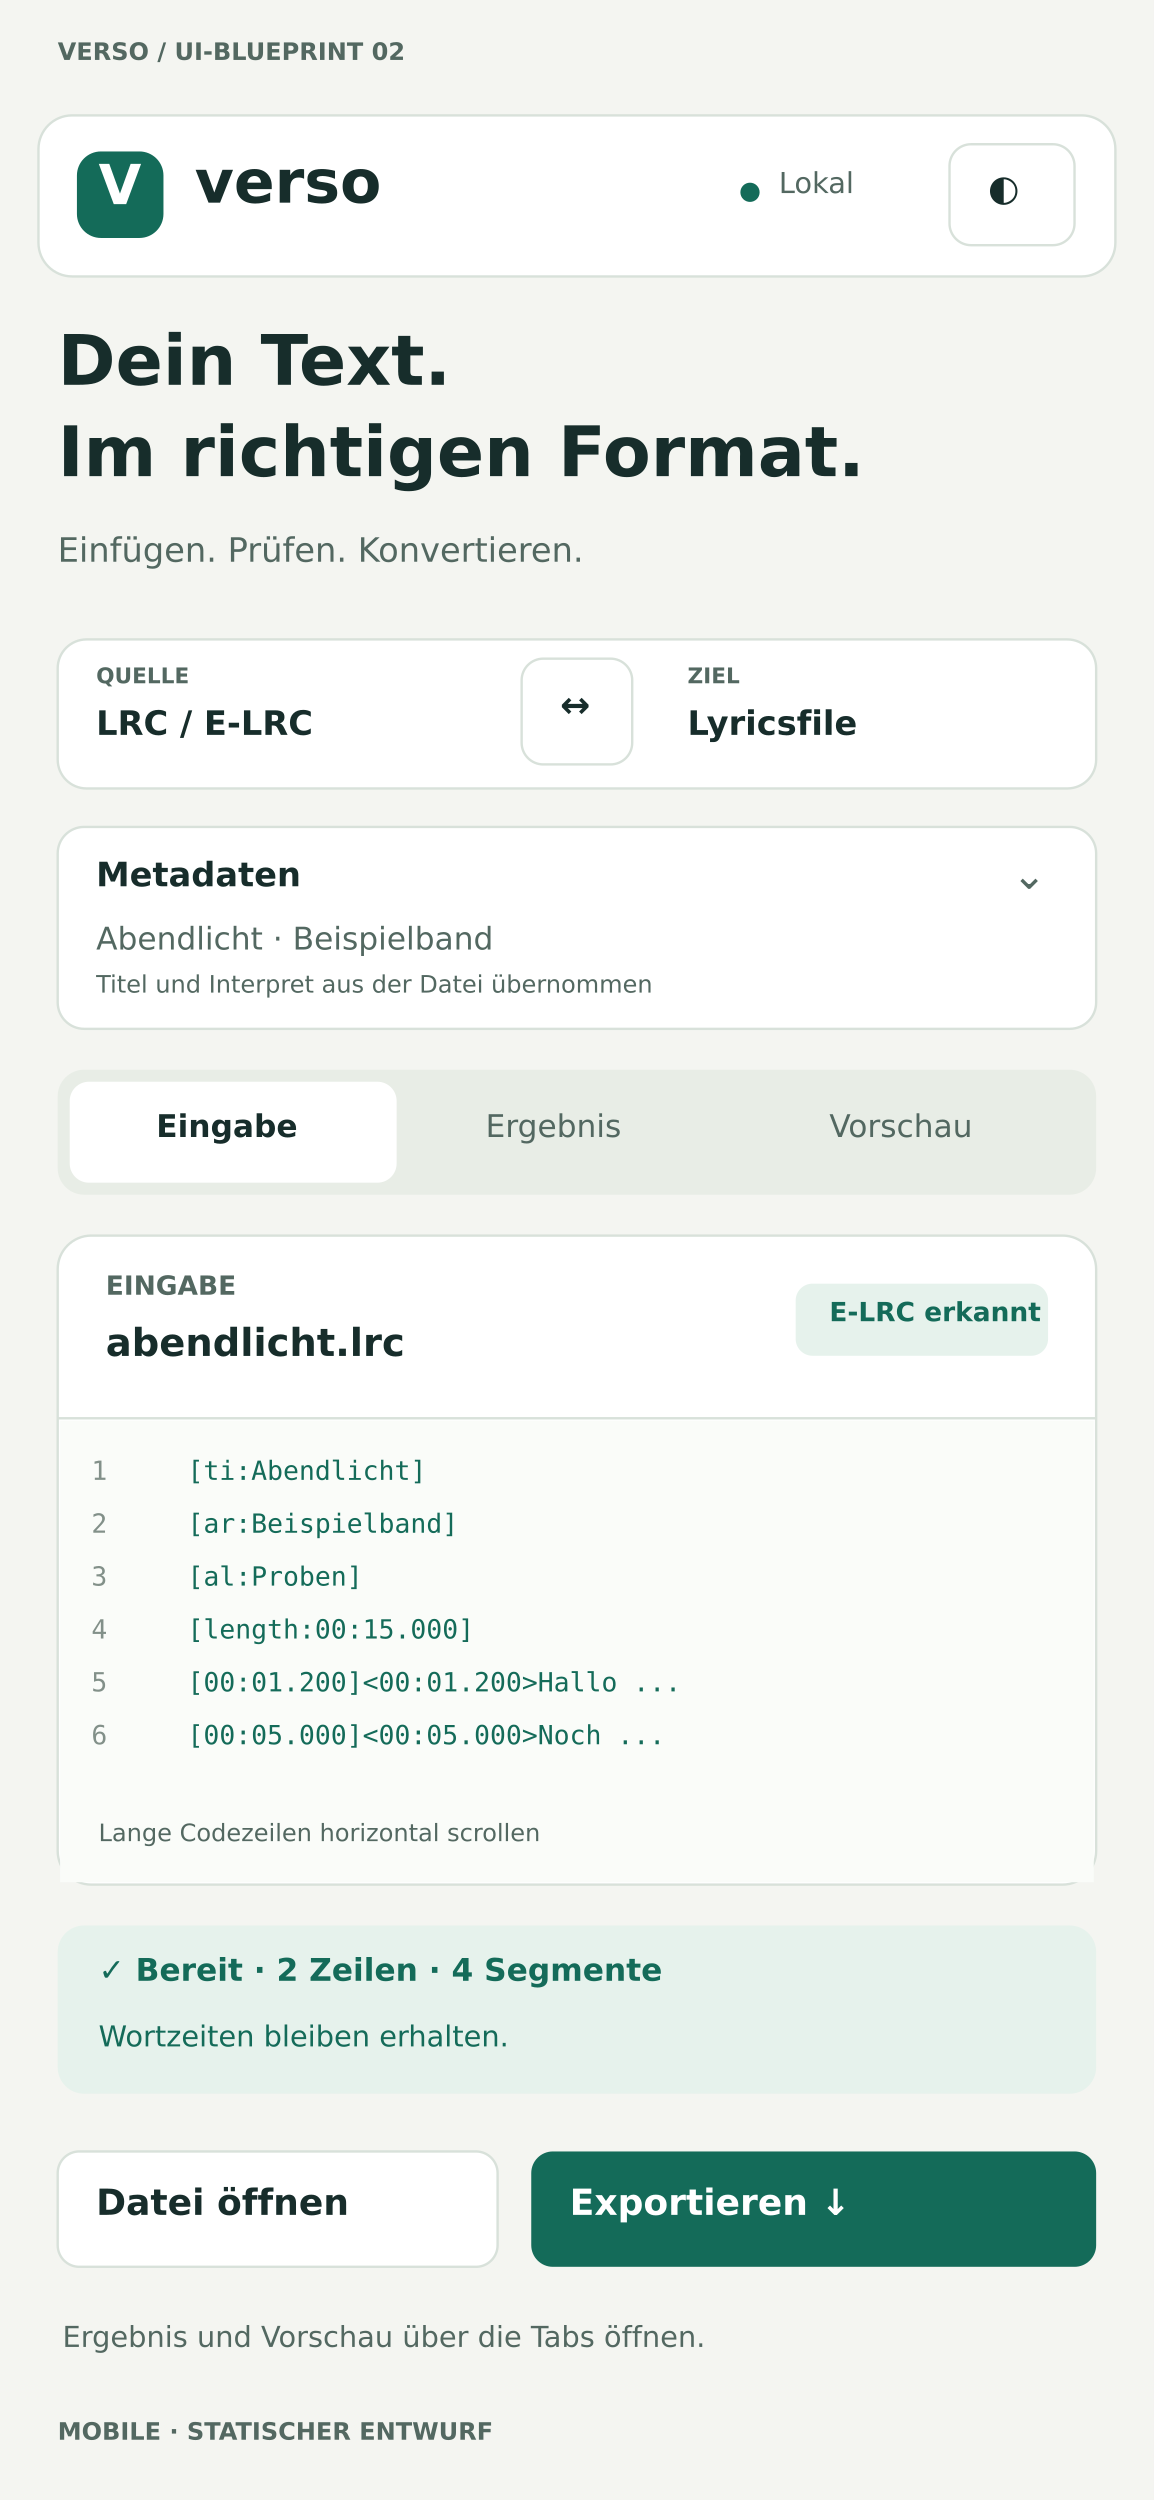
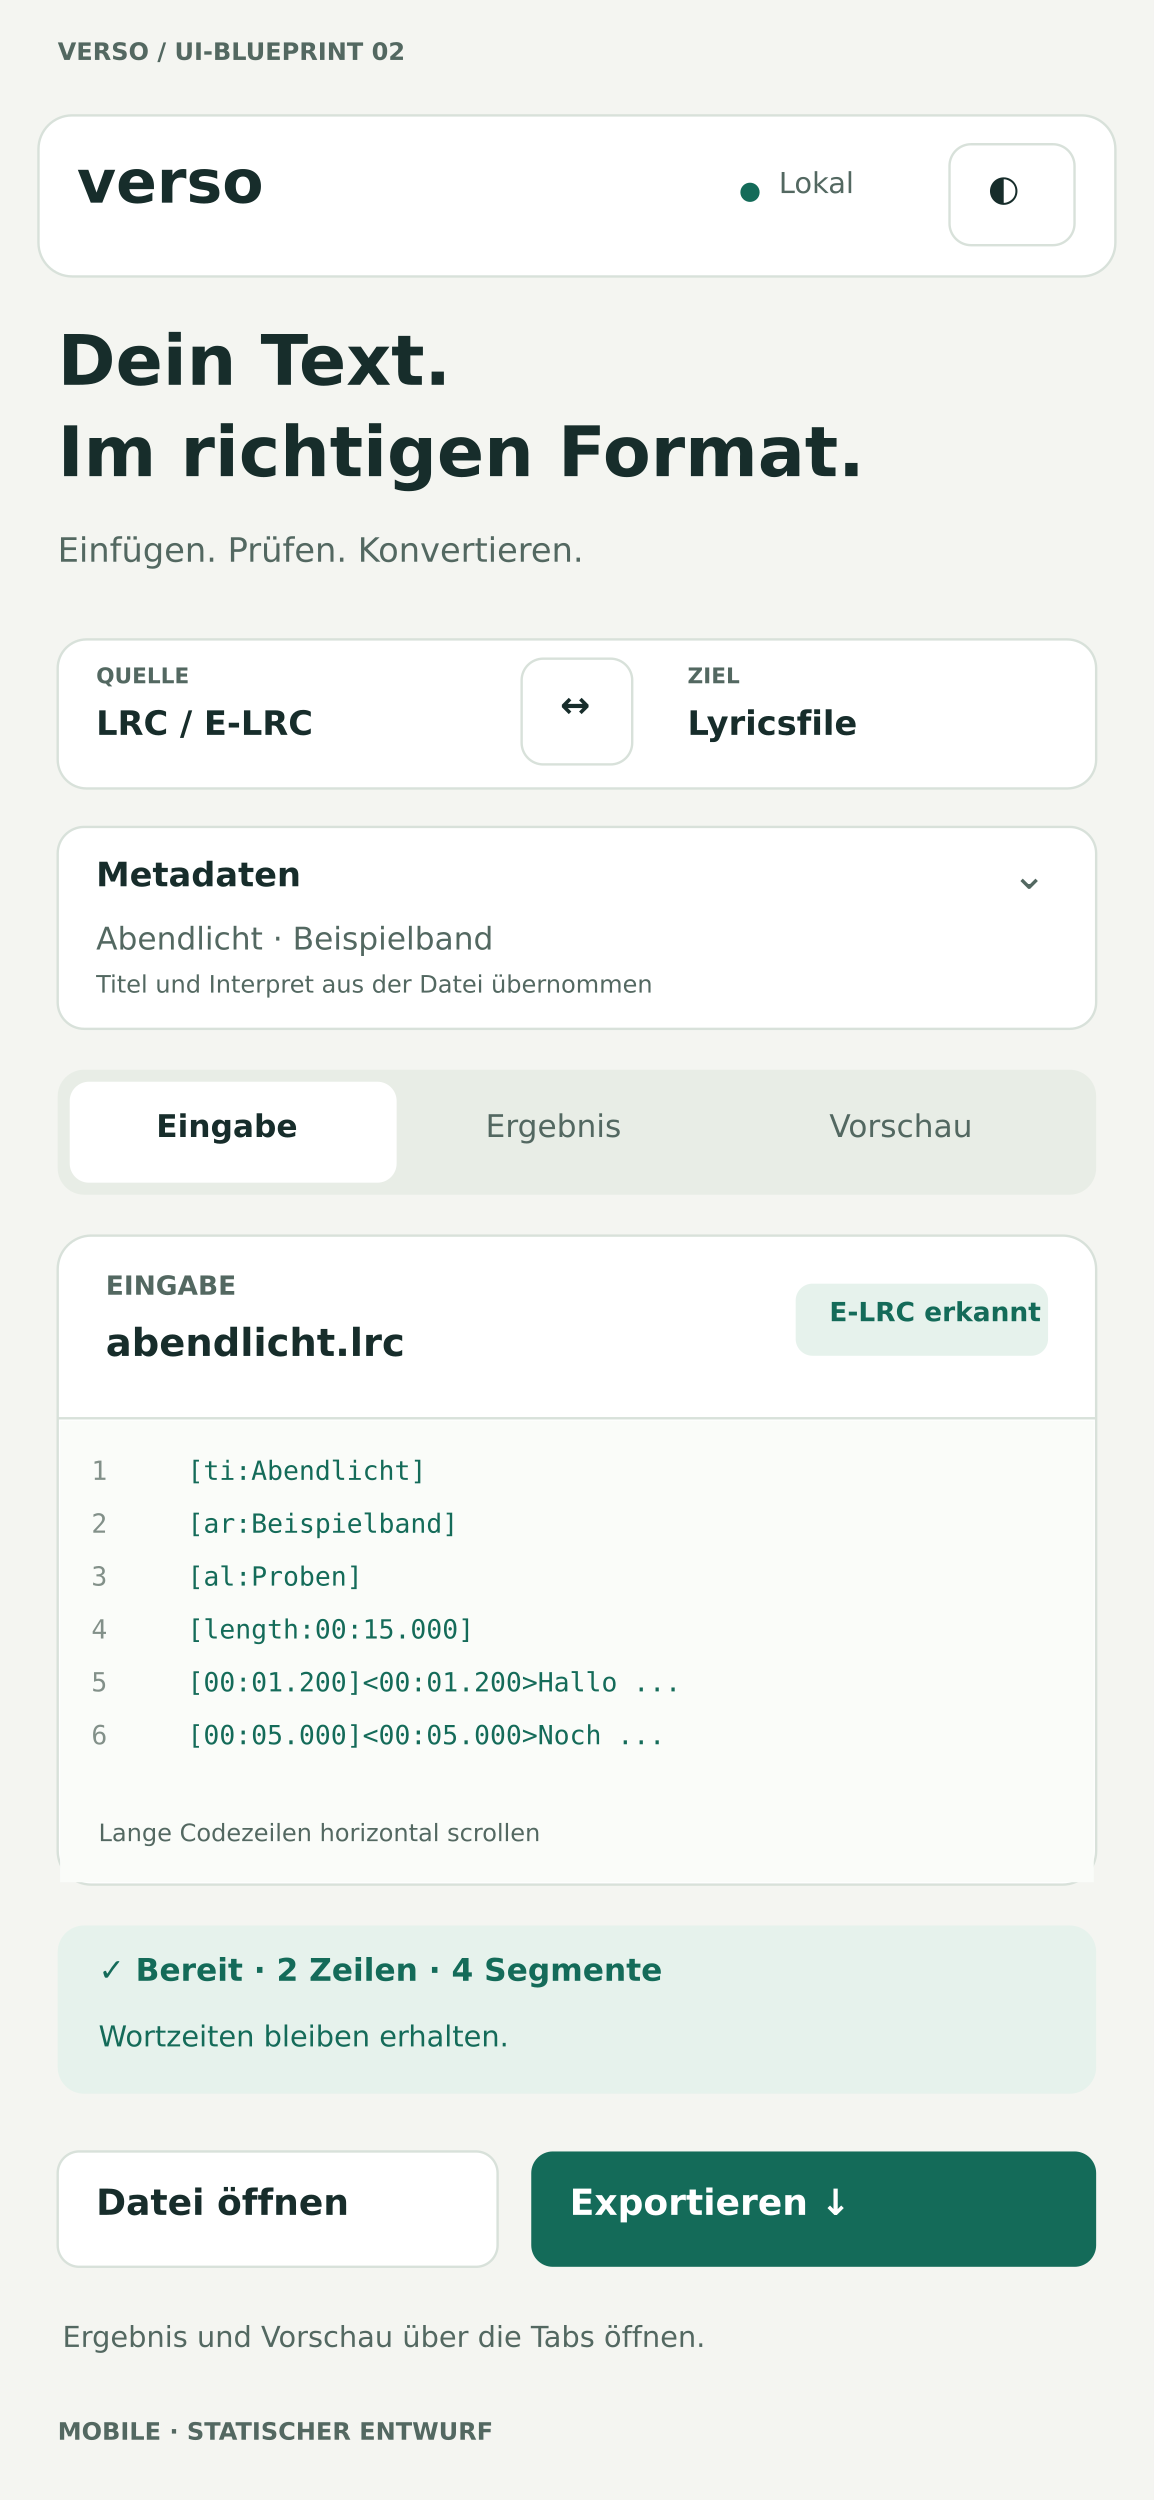
<svg xmlns="http://www.w3.org/2000/svg" width="480" height="1040" viewBox="0 0 480 1040" role="img" aria-labelledby="title desc">
  <rect x="0" y="0" width="480" height="1040" rx="0" fill="#F4F5F1" />
  <text x="24" y="18" dominant-baseline="text-before-edge" font-family="DejaVu Sans, sans-serif" font-size="10" font-weight="700" fill="#536861">VERSO / UI-BLUEPRINT 02</text>
  <rect x="16" y="48" width="448" height="67" rx="14" fill="#FFFFFF" stroke="#D8E1DA" />
-   <rect x="32" y="63" width="36" height="36" rx="10" fill="#146B59" />
-   <text x="41" y="69" dominant-baseline="text-before-edge" font-family="DejaVu Sans, sans-serif" font-size="23" font-weight="700" fill="#FFFFFF">V</text>
-   <text x="81" y="67" dominant-baseline="text-before-edge" font-family="DejaVu Sans, sans-serif" font-size="25" font-weight="700" fill="#172D2B">verso</text>
+   <text x="32" y="67" dominant-baseline="text-before-edge" font-family="DejaVu Sans, sans-serif" font-size="25" font-weight="700" fill="#172D2B">verso</text>
  <circle cx="312" cy="80" r="4" fill="#146B59" />
  <text x="324" y="72" dominant-baseline="text-before-edge" font-family="DejaVu Sans, sans-serif" font-size="12" font-weight="400" fill="#536861">Lokal</text>
  <rect x="395" y="60" width="52" height="42" rx="9" fill="#FFFFFF" stroke="#D8E1DA" />
  <text x="411" y="73.0" dominant-baseline="text-before-edge" font-family="DejaVu Sans, sans-serif" font-size="15" font-weight="700" fill="#172D2B">◐</text>
  <text x="24" y="140" dominant-baseline="text-before-edge" font-family="DejaVu Sans, sans-serif" font-size="29" font-weight="700" fill="#172D2B">Dein Text.</text>
  <text x="24" y="178" dominant-baseline="text-before-edge" font-family="DejaVu Sans, sans-serif" font-size="29" font-weight="700" fill="#172D2B">Im richtigen Format.</text>
  <text x="24" y="224" dominant-baseline="text-before-edge" font-family="DejaVu Sans, sans-serif" font-size="14" font-weight="400" fill="#536861">Einfügen. Prüfen. Konvertieren.</text>
  <rect x="24" y="266" width="432" height="62" rx="12" fill="#FFFFFF" stroke="#D8E1DA" />
  <text x="40" y="278" dominant-baseline="text-before-edge" font-family="DejaVu Sans, sans-serif" font-size="9" font-weight="700" fill="#536861">QUELLE</text>
  <text x="40" y="296" dominant-baseline="text-before-edge" font-family="DejaVu Sans, sans-serif" font-size="14" font-weight="700" fill="#172D2B">LRC / E-LRC</text>
  <rect x="217" y="274" width="46" height="44" rx="9" fill="#FFFFFF" stroke="#D8E1DA" />
  <text x="233" y="288.0" dominant-baseline="text-before-edge" font-family="DejaVu Sans, sans-serif" font-size="15" font-weight="700" fill="#172D2B">↔</text>
  <text x="286" y="278" dominant-baseline="text-before-edge" font-family="DejaVu Sans, sans-serif" font-size="9" font-weight="700" fill="#536861">ZIEL</text>
  <text x="286" y="296" dominant-baseline="text-before-edge" font-family="DejaVu Sans, sans-serif" font-size="14" font-weight="700" fill="#172D2B">Lyricsfile</text>
  <rect x="24" y="344" width="432" height="84" rx="11" fill="#FFFFFF" stroke="#D8E1DA" />
  <text x="40" y="359" dominant-baseline="text-before-edge" font-family="DejaVu Sans, sans-serif" font-size="14" font-weight="700" fill="#172D2B">Metadaten</text>
  <text x="421" y="358" dominant-baseline="text-before-edge" font-family="DejaVu Sans, sans-serif" font-size="17" font-weight="400" fill="#536861">⌄</text>
  <text x="40" y="386" dominant-baseline="text-before-edge" font-family="DejaVu Sans, sans-serif" font-size="13" font-weight="400" fill="#536861">Abendlicht · Beispielband</text>
  <text x="40" y="406" dominant-baseline="text-before-edge" font-family="DejaVu Sans, sans-serif" font-size="10" font-weight="400" fill="#536861">Titel und Interpret aus der Datei übernommen</text>
  <rect x="24" y="445" width="432" height="52" rx="11" fill="#E8EDE6" />
  <rect x="29" y="450" width="136" height="42" rx="8" fill="#FFFFFF" />
  <text x="65" y="464" dominant-baseline="text-before-edge" font-family="DejaVu Sans, sans-serif" font-size="13" font-weight="700" fill="#172D2B">Eingabe</text>
  <text x="202" y="464" dominant-baseline="text-before-edge" font-family="DejaVu Sans, sans-serif" font-size="13" font-weight="400" fill="#536861">Ergebnis</text>
  <text x="345" y="464" dominant-baseline="text-before-edge" font-family="DejaVu Sans, sans-serif" font-size="13" font-weight="400" fill="#536861">Vorschau</text>
  <rect x="24" y="514" width="432" height="270" rx="14" fill="#FFFFFF" stroke="#D8E1DA" />
  <text x="44" y="531" dominant-baseline="text-before-edge" font-family="DejaVu Sans, sans-serif" font-size="11" font-weight="700" fill="#536861">EINGABE</text>
  <text x="44" y="553" dominant-baseline="text-before-edge" font-family="DejaVu Sans, sans-serif" font-size="16" font-weight="700" fill="#172D2B">abendlicht.lrc</text>
  <rect x="331" y="534" width="105" height="30" rx="7" fill="#E6F2EC" />
  <text x="345" y="542" dominant-baseline="text-before-edge" font-family="DejaVu Sans, sans-serif" font-size="11" font-weight="700" fill="#146B59">E-LRC erkannt</text>
  <path d="M24 590 L456 590" stroke="#D8E1DA" stroke-width="1" />
  <rect x="25" y="591" width="430" height="192" rx="0" fill="#FAFCF9" />
  <text x="38" y="608" dominant-baseline="text-before-edge" font-family="DejaVu Sans Mono, sans-serif" font-size="11" font-weight="400" fill="#829089"> 1</text>
  <text x="78" y="608" dominant-baseline="text-before-edge" font-family="DejaVu Sans Mono, sans-serif" font-size="11" font-weight="400" fill="#146B59">[ti:Abendlicht]</text>
  <text x="38" y="630" dominant-baseline="text-before-edge" font-family="DejaVu Sans Mono, sans-serif" font-size="11" font-weight="400" fill="#829089"> 2</text>
  <text x="78" y="630" dominant-baseline="text-before-edge" font-family="DejaVu Sans Mono, sans-serif" font-size="11" font-weight="400" fill="#146B59">[ar:Beispielband]</text>
  <text x="38" y="652" dominant-baseline="text-before-edge" font-family="DejaVu Sans Mono, sans-serif" font-size="11" font-weight="400" fill="#829089"> 3</text>
  <text x="78" y="652" dominant-baseline="text-before-edge" font-family="DejaVu Sans Mono, sans-serif" font-size="11" font-weight="400" fill="#146B59">[al:Proben]</text>
  <text x="38" y="674" dominant-baseline="text-before-edge" font-family="DejaVu Sans Mono, sans-serif" font-size="11" font-weight="400" fill="#829089"> 4</text>
  <text x="78" y="674" dominant-baseline="text-before-edge" font-family="DejaVu Sans Mono, sans-serif" font-size="11" font-weight="400" fill="#146B59">[length:00:15.000]</text>
  <text x="38" y="696" dominant-baseline="text-before-edge" font-family="DejaVu Sans Mono, sans-serif" font-size="11" font-weight="400" fill="#829089"> 5</text>
  <text x="78" y="696" dominant-baseline="text-before-edge" font-family="DejaVu Sans Mono, sans-serif" font-size="11" font-weight="400" fill="#146B59">[00:01.200]&lt;00:01.200&gt;Hallo ...</text>
  <text x="38" y="718" dominant-baseline="text-before-edge" font-family="DejaVu Sans Mono, sans-serif" font-size="11" font-weight="400" fill="#829089"> 6</text>
  <text x="78" y="718" dominant-baseline="text-before-edge" font-family="DejaVu Sans Mono, sans-serif" font-size="11" font-weight="400" fill="#146B59">[00:05.000]&lt;00:05.000&gt;Noch ...</text>
  <text x="41" y="759" dominant-baseline="text-before-edge" font-family="DejaVu Sans, sans-serif" font-size="10" font-weight="400" fill="#536861">Lange Codezeilen horizontal scrollen</text>
  <rect x="24" y="801" width="432" height="70" rx="11" fill="#E6F2EC" />
  <text x="41" y="815" dominant-baseline="text-before-edge" font-family="DejaVu Sans, sans-serif" font-size="13" font-weight="700" fill="#146B59">✓ Bereit · 2 Zeilen · 4 Segmente</text>
  <text x="41" y="843" dominant-baseline="text-before-edge" font-family="DejaVu Sans, sans-serif" font-size="12" font-weight="400" fill="#146B59">Wortzeiten bleiben erhalten.</text>
  <rect x="24" y="895" width="183" height="48" rx="9" fill="#FFFFFF" stroke="#D8E1DA" />
  <text x="40" y="911.0" dominant-baseline="text-before-edge" font-family="DejaVu Sans, sans-serif" font-size="15" font-weight="700" fill="#172D2B">Datei öffnen</text>
  <rect x="221" y="895" width="235" height="48" rx="9" fill="#146B59" />
  <text x="237" y="911.0" dominant-baseline="text-before-edge" font-family="DejaVu Sans, sans-serif" font-size="15" font-weight="700" fill="#FFFFFF">Exportieren ↓</text>
  <text x="26" y="968" dominant-baseline="text-before-edge" font-family="DejaVu Sans, sans-serif" font-size="12" font-weight="400" fill="#536861">Ergebnis und Vorschau über die Tabs öffnen.</text>
  <text x="24" y="1008" dominant-baseline="text-before-edge" font-family="DejaVu Sans, sans-serif" font-size="10" font-weight="700" fill="#536861">MOBILE · STATISCHER ENTWURF</text>
</svg>
